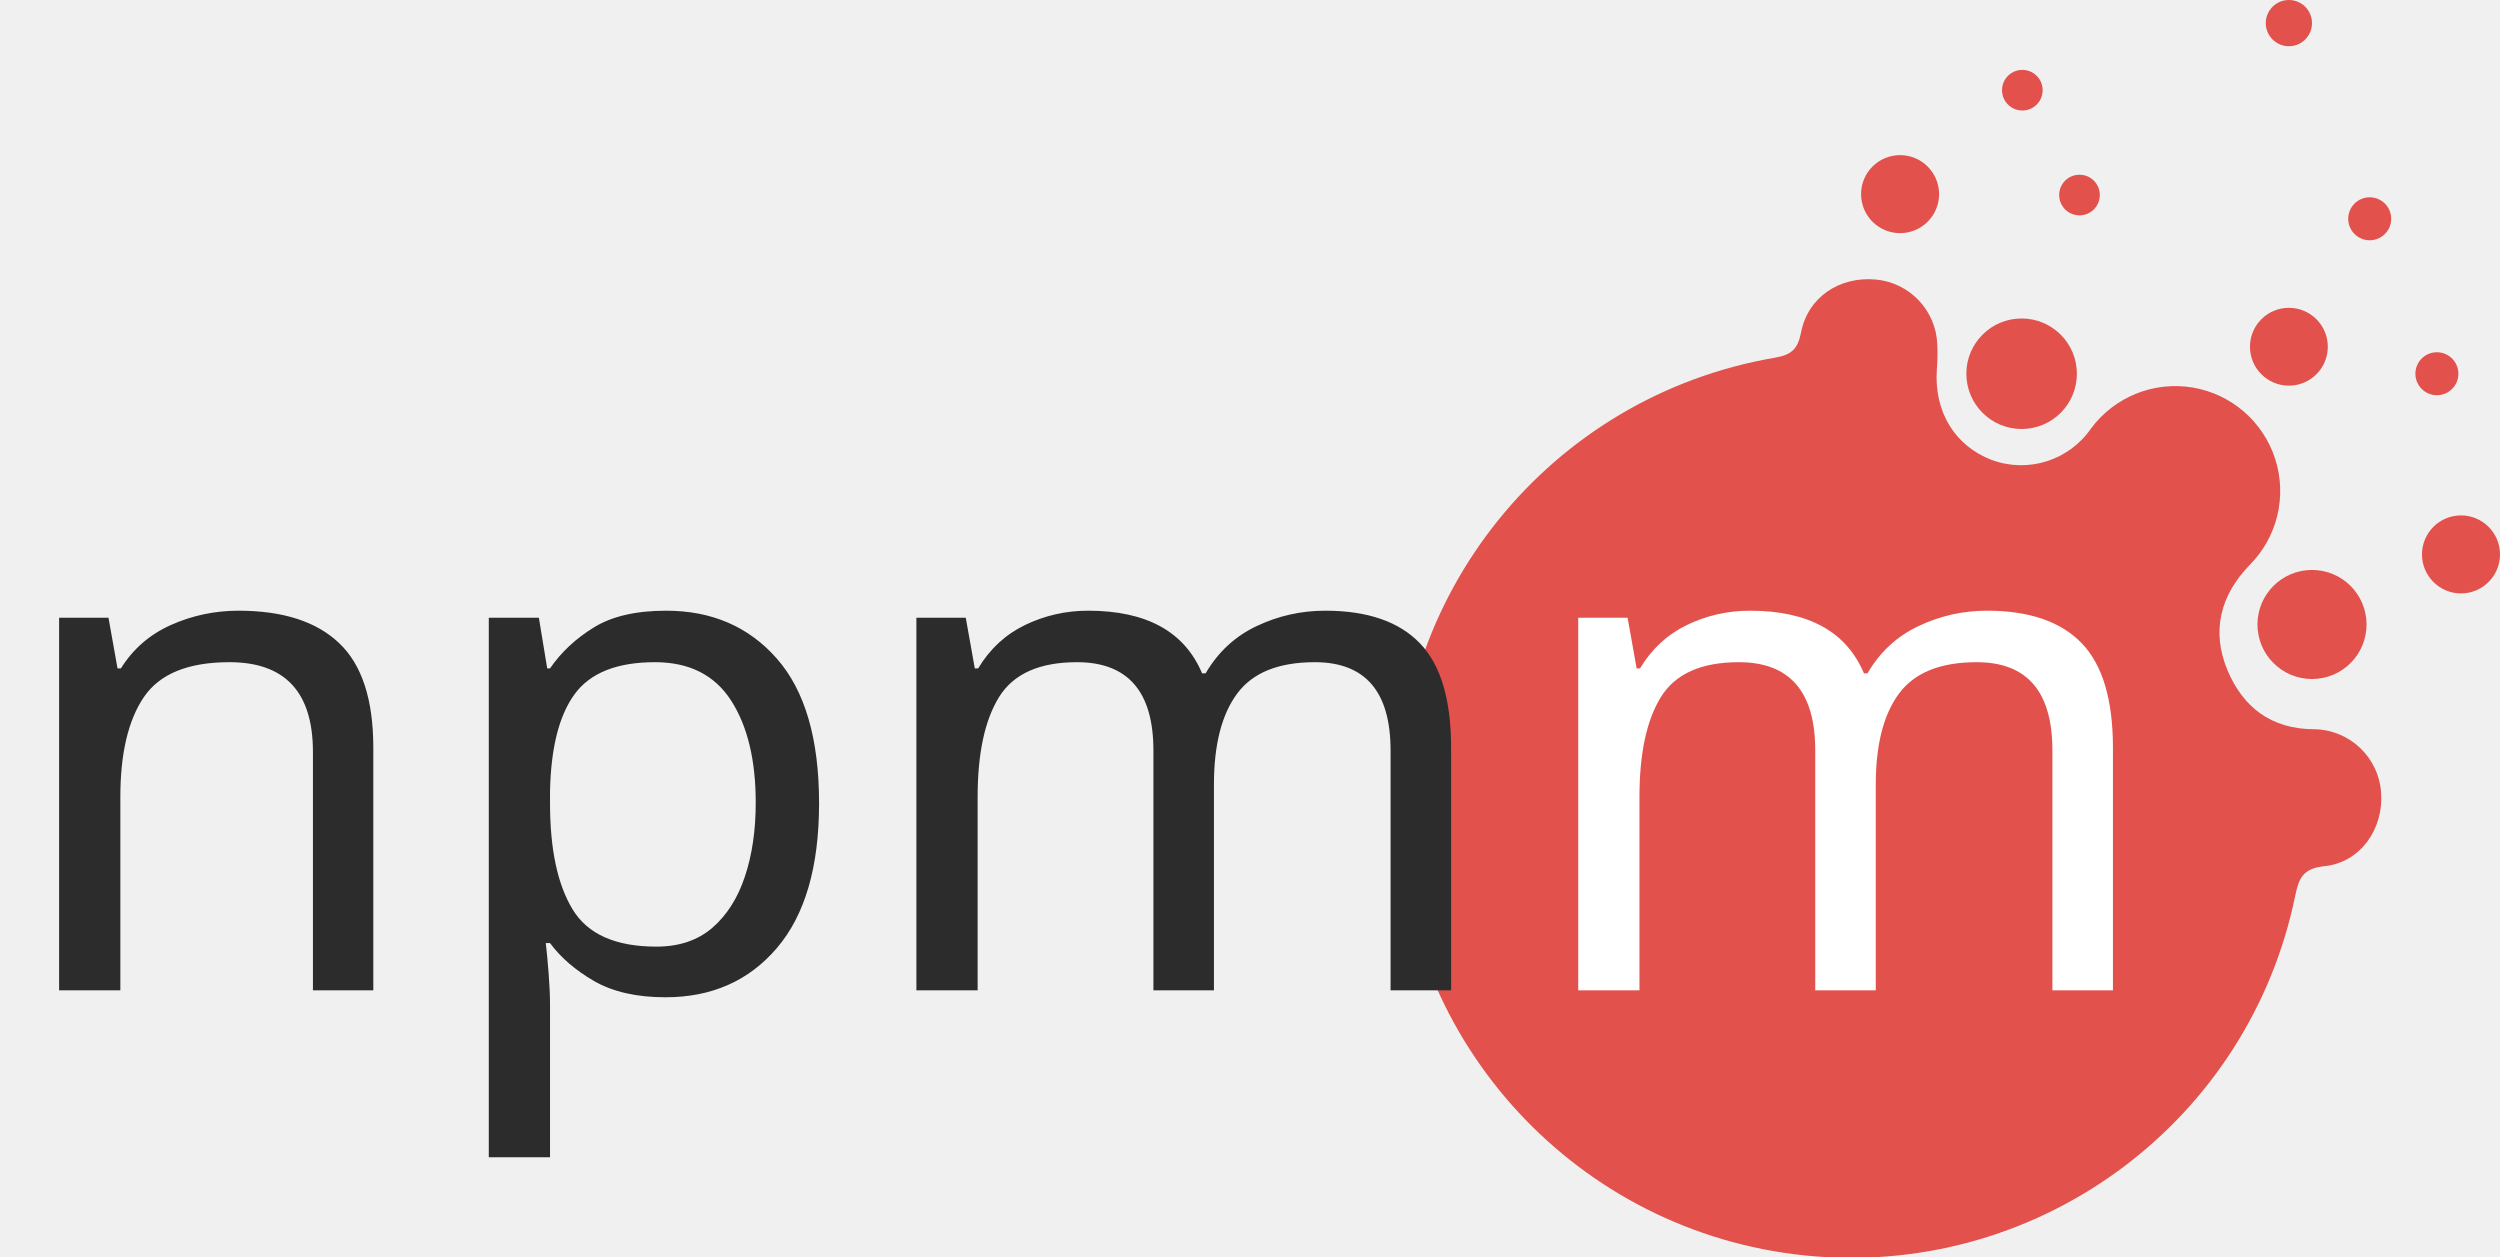
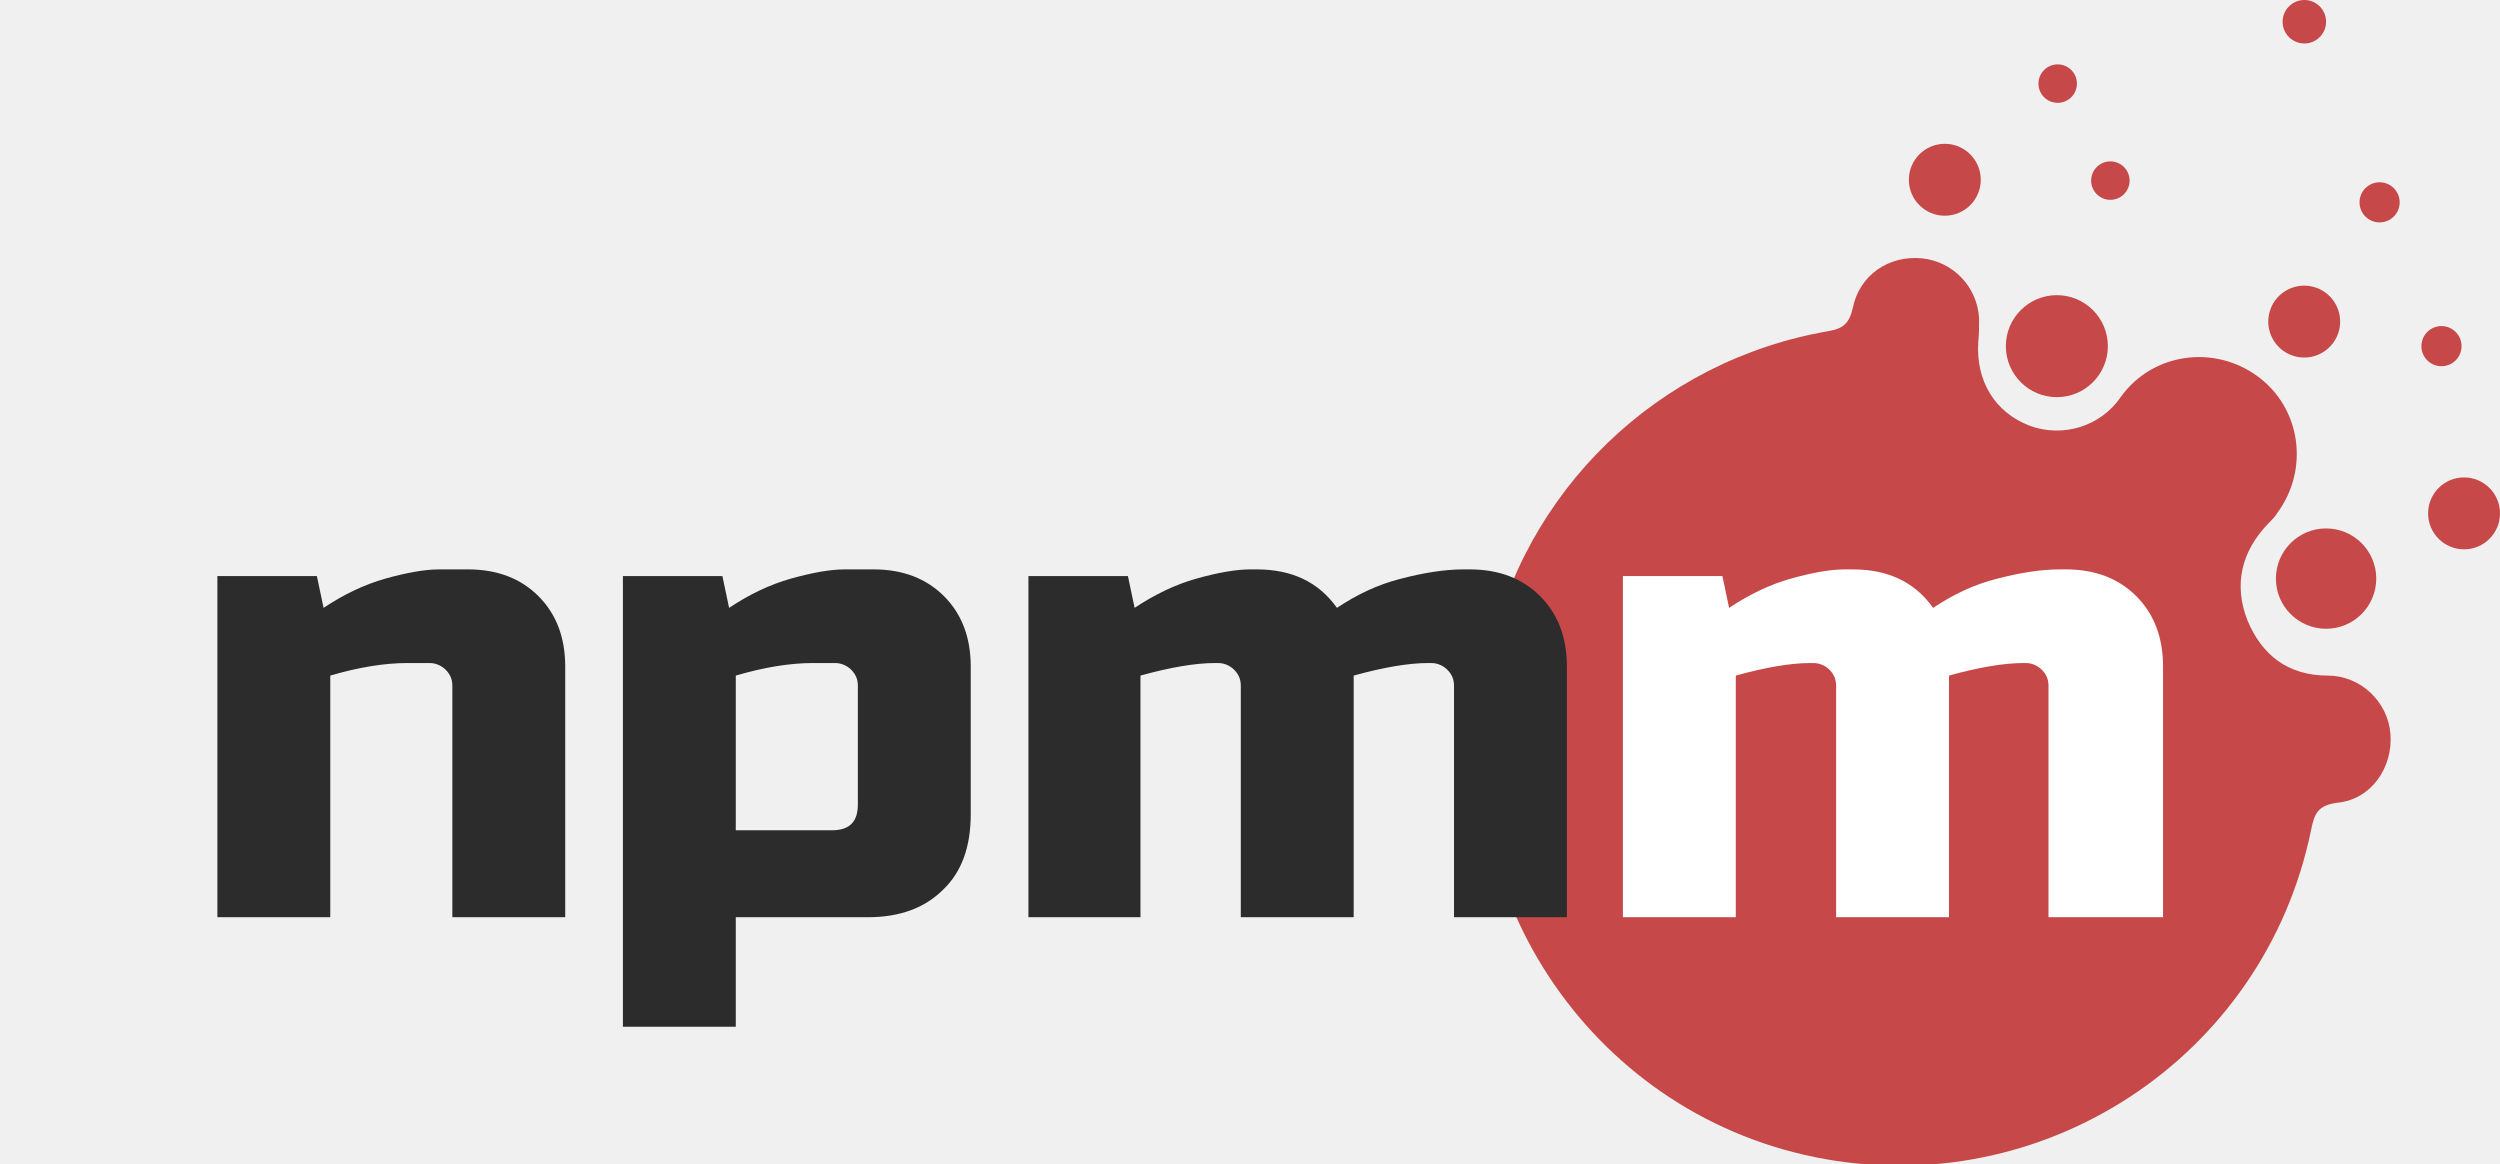
- <svg xmlns="http://www.w3.org/2000/svg" viewBox="0 0 276.87 139.16">
-   <defs>
-     <style>.cls-1{fill:#e2514c;}.cls-2{font-size:77px;fill:#2c2c2c;font-family:RussoOne-Regular, Russo One;}.cls-3{fill:#fff;letter-spacing:0em;}</style>
-   </defs>
-   <g id="Layer_2" data-name="Layer 2">
-     <g id="Layer_1-2" data-name="Layer 1">
-       <path class="cls-1" d="M196.6,39.61c1.84-.32,2.51-1,2.86-2.78.75-3.91,4.25-6.25,8.31-5.87a7.5,7.5,0,0,1,6.78,7.19,21.69,21.69,0,0,1-.05,2.79c-.32,4.66,2,8.44,6.08,10a9.4,9.4,0,0,0,11-3.49,11.62,11.62,0,1,1,17.55,15.14c-3.22,3.32-4.24,7.29-2.46,11.59,1.72,4.13,4.83,6.55,9.56,6.58a7.53,7.53,0,0,1,7.47,7c.31,4-2.26,7.76-6.28,8.17-2.38.25-2.83,1.33-3.23,3.28A50.2,50.2,0,1,1,196.6,39.61Z" />
-       <circle class="cls-1" cx="223.97" cy="9.99" r="2.25" />
-       <circle class="cls-1" cx="230.3" cy="21.6" r="2.25" />
-       <circle class="cls-1" cx="256.05" cy="69.16" r="6.04" />
-       <circle class="cls-1" cx="223.89" cy="41.39" r="6.12" />
-       <circle class="cls-1" cx="253.49" cy="2.56" r="2.56" />
-       <circle class="cls-1" cx="262.44" cy="24.23" r="2.38" />
-       <circle class="cls-1" cx="272.55" cy="61.4" r="4.32" />
-       <circle class="cls-1" cx="269.88" cy="41.39" r="2.38" />
-       <circle class="cls-1" cx="210.43" cy="21.5" r="4.32" />
-       <circle class="cls-1" cx="253.49" cy="38.4" r="4.31" />
-       <text class="cls-2" transform="translate(0 109.68)">npm<tspan class="cls-3" x="168.24" y="0">m</tspan>
-       </text>
-     </g>
-   </g>
+ <svg xmlns="http://www.w3.org/2000/svg" version="1.1" id="Layer_1" x="0px" y="0px" viewBox="0 0 299 139.2" style="enable-background:new 0 0 299 139.2;" xml:space="preserve">
+   <style type="text/css">
+ 	.st0{fill:#C74848;}
+ 	.st1{fill:#2C2C2C;}
+ 	.st2{fill:#FFFFFF;}
+ </style>
+   <path class="st0" d="M218.7,39.6c1.8-0.3,2.5-1,2.9-2.8c0.8-3.9,4.3-6.3,8.3-5.9c3.7,0.4,6.6,3.4,6.8,7.2c0,0.9,0,1.9-0.1,2.8  c-0.3,4.7,2,8.4,6.1,10c4,1.5,8.6,0.1,11-3.5c3.8-5.2,11.1-6.2,16.3-2.4s6.2,11.1,2.4,16.3c-0.3,0.5-0.7,0.9-1.1,1.3  c-3.2,3.3-4.2,7.3-2.5,11.6c1.7,4.1,4.8,6.6,9.6,6.6c3.9,0,7.2,3.1,7.5,7c0.3,4-2.3,7.8-6.3,8.2c-2.4,0.3-2.8,1.3-3.2,3.3  c-5.6,27.2-32.1,44.6-59.3,39.1S172.4,106.1,178,79C182.1,58.7,198.3,43.1,218.7,39.6z" />
+   <circle class="st0" cx="246.1" cy="10" r="2.3" />
+   <circle class="st0" cx="252.4" cy="21.6" r="2.3" />
+   <circle class="st0" cx="278.2" cy="69.2" r="6" />
+   <circle class="st0" cx="246" cy="41.4" r="6.1" />
+   <ellipse class="st0" cx="275.6" cy="2.6" rx="2.6" ry="2.6" />
+   <circle class="st0" cx="284.6" cy="24.2" r="2.4" />
+   <circle class="st0" cx="294.7" cy="61.4" r="4.3" />
+   <circle class="st0" cx="292" cy="41.4" r="2.4" />
+   <circle class="st0" cx="232.6" cy="21.5" r="4.3" />
+   <ellipse transform="matrix(0.2298 -0.9732 0.9732 0.2298 174.8791 297.8518)" class="st0" cx="275.6" cy="38.4" rx="4.3" ry="4.3" />
+   <path class="st1" d="M48.7,79.3c-2.7,0-5.8,0.5-9.2,1.5v28.9H26V68.9h11.9l0.8,3.8c2.4-1.6,4.9-2.8,7.4-3.5c2.5-0.7,4.7-1.1,6.4-1.1  H56c3.5,0,6.3,1.1,8.4,3.2c2.1,2.1,3.2,4.9,3.2,8.4v30H54.1V82c0-0.8-0.3-1.4-0.8-1.9c-0.5-0.5-1.2-0.8-1.9-0.8H48.7z" />
+   <path class="st1" d="M88,109.7v13.1H74.5V68.9h11.9l0.8,3.8c2.4-1.6,4.9-2.8,7.4-3.5c2.5-0.7,4.7-1.1,6.4-1.1h3.5  c3.5,0,6.3,1.1,8.4,3.2c2.1,2.1,3.2,4.9,3.2,8.4v17.7c0,3.9-1.1,6.9-3.3,9c-2.2,2.2-5.2,3.3-9,3.3H88z M97.2,79.3  c-2.7,0-5.8,0.5-9.2,1.5v18.5h11.5c2.1,0,3.1-1,3.1-3.1V82c0-0.8-0.3-1.4-0.8-1.9c-0.5-0.5-1.2-0.8-1.9-0.8H97.2z" />
+   <path class="st1" d="M150.3,68.1c4.2,0,7.4,1.5,9.6,4.6c2.4-1.6,4.9-2.8,7.7-3.5c2.7-0.7,5.2-1.1,7.4-1.1h0.8c3.5,0,6.3,1.1,8.4,3.2  c2.1,2.1,3.2,4.9,3.2,8.4v30h-13.5V82c0-0.8-0.3-1.4-0.8-1.9c-0.5-0.5-1.2-0.8-1.9-0.8h-0.4c-2.3,0-5.3,0.5-8.9,1.5v28.9h-13.5V82  c0-0.8-0.3-1.4-0.8-1.9c-0.5-0.5-1.2-0.8-1.9-0.8h-0.4c-2.3,0-5.3,0.5-8.9,1.5v28.9H123V68.9h11.9l0.8,3.8c2.4-1.6,4.9-2.8,7.4-3.5  c2.5-0.7,4.7-1.1,6.4-1.1H150.3z" />
+   <path class="st2" d="M221.6,68.1c4.2,0,7.4,1.5,9.6,4.6c2.4-1.6,4.9-2.8,7.7-3.5c2.7-0.7,5.2-1.1,7.4-1.1h0.8c3.5,0,6.3,1.1,8.4,3.2  c2.1,2.1,3.2,4.9,3.2,8.4v30H245V82c0-0.8-0.3-1.4-0.8-1.9c-0.5-0.5-1.2-0.8-1.9-0.8H242c-2.3,0-5.3,0.5-8.9,1.5v28.9h-13.5V82  c0-0.8-0.3-1.4-0.8-1.9c-0.5-0.5-1.2-0.8-1.9-0.8h-0.4c-2.3,0-5.3,0.5-8.9,1.5v28.9h-13.5V68.9h11.9l0.8,3.8  c2.4-1.6,4.9-2.8,7.4-3.5c2.5-0.7,4.7-1.1,6.4-1.1H221.6z" />
</svg>
